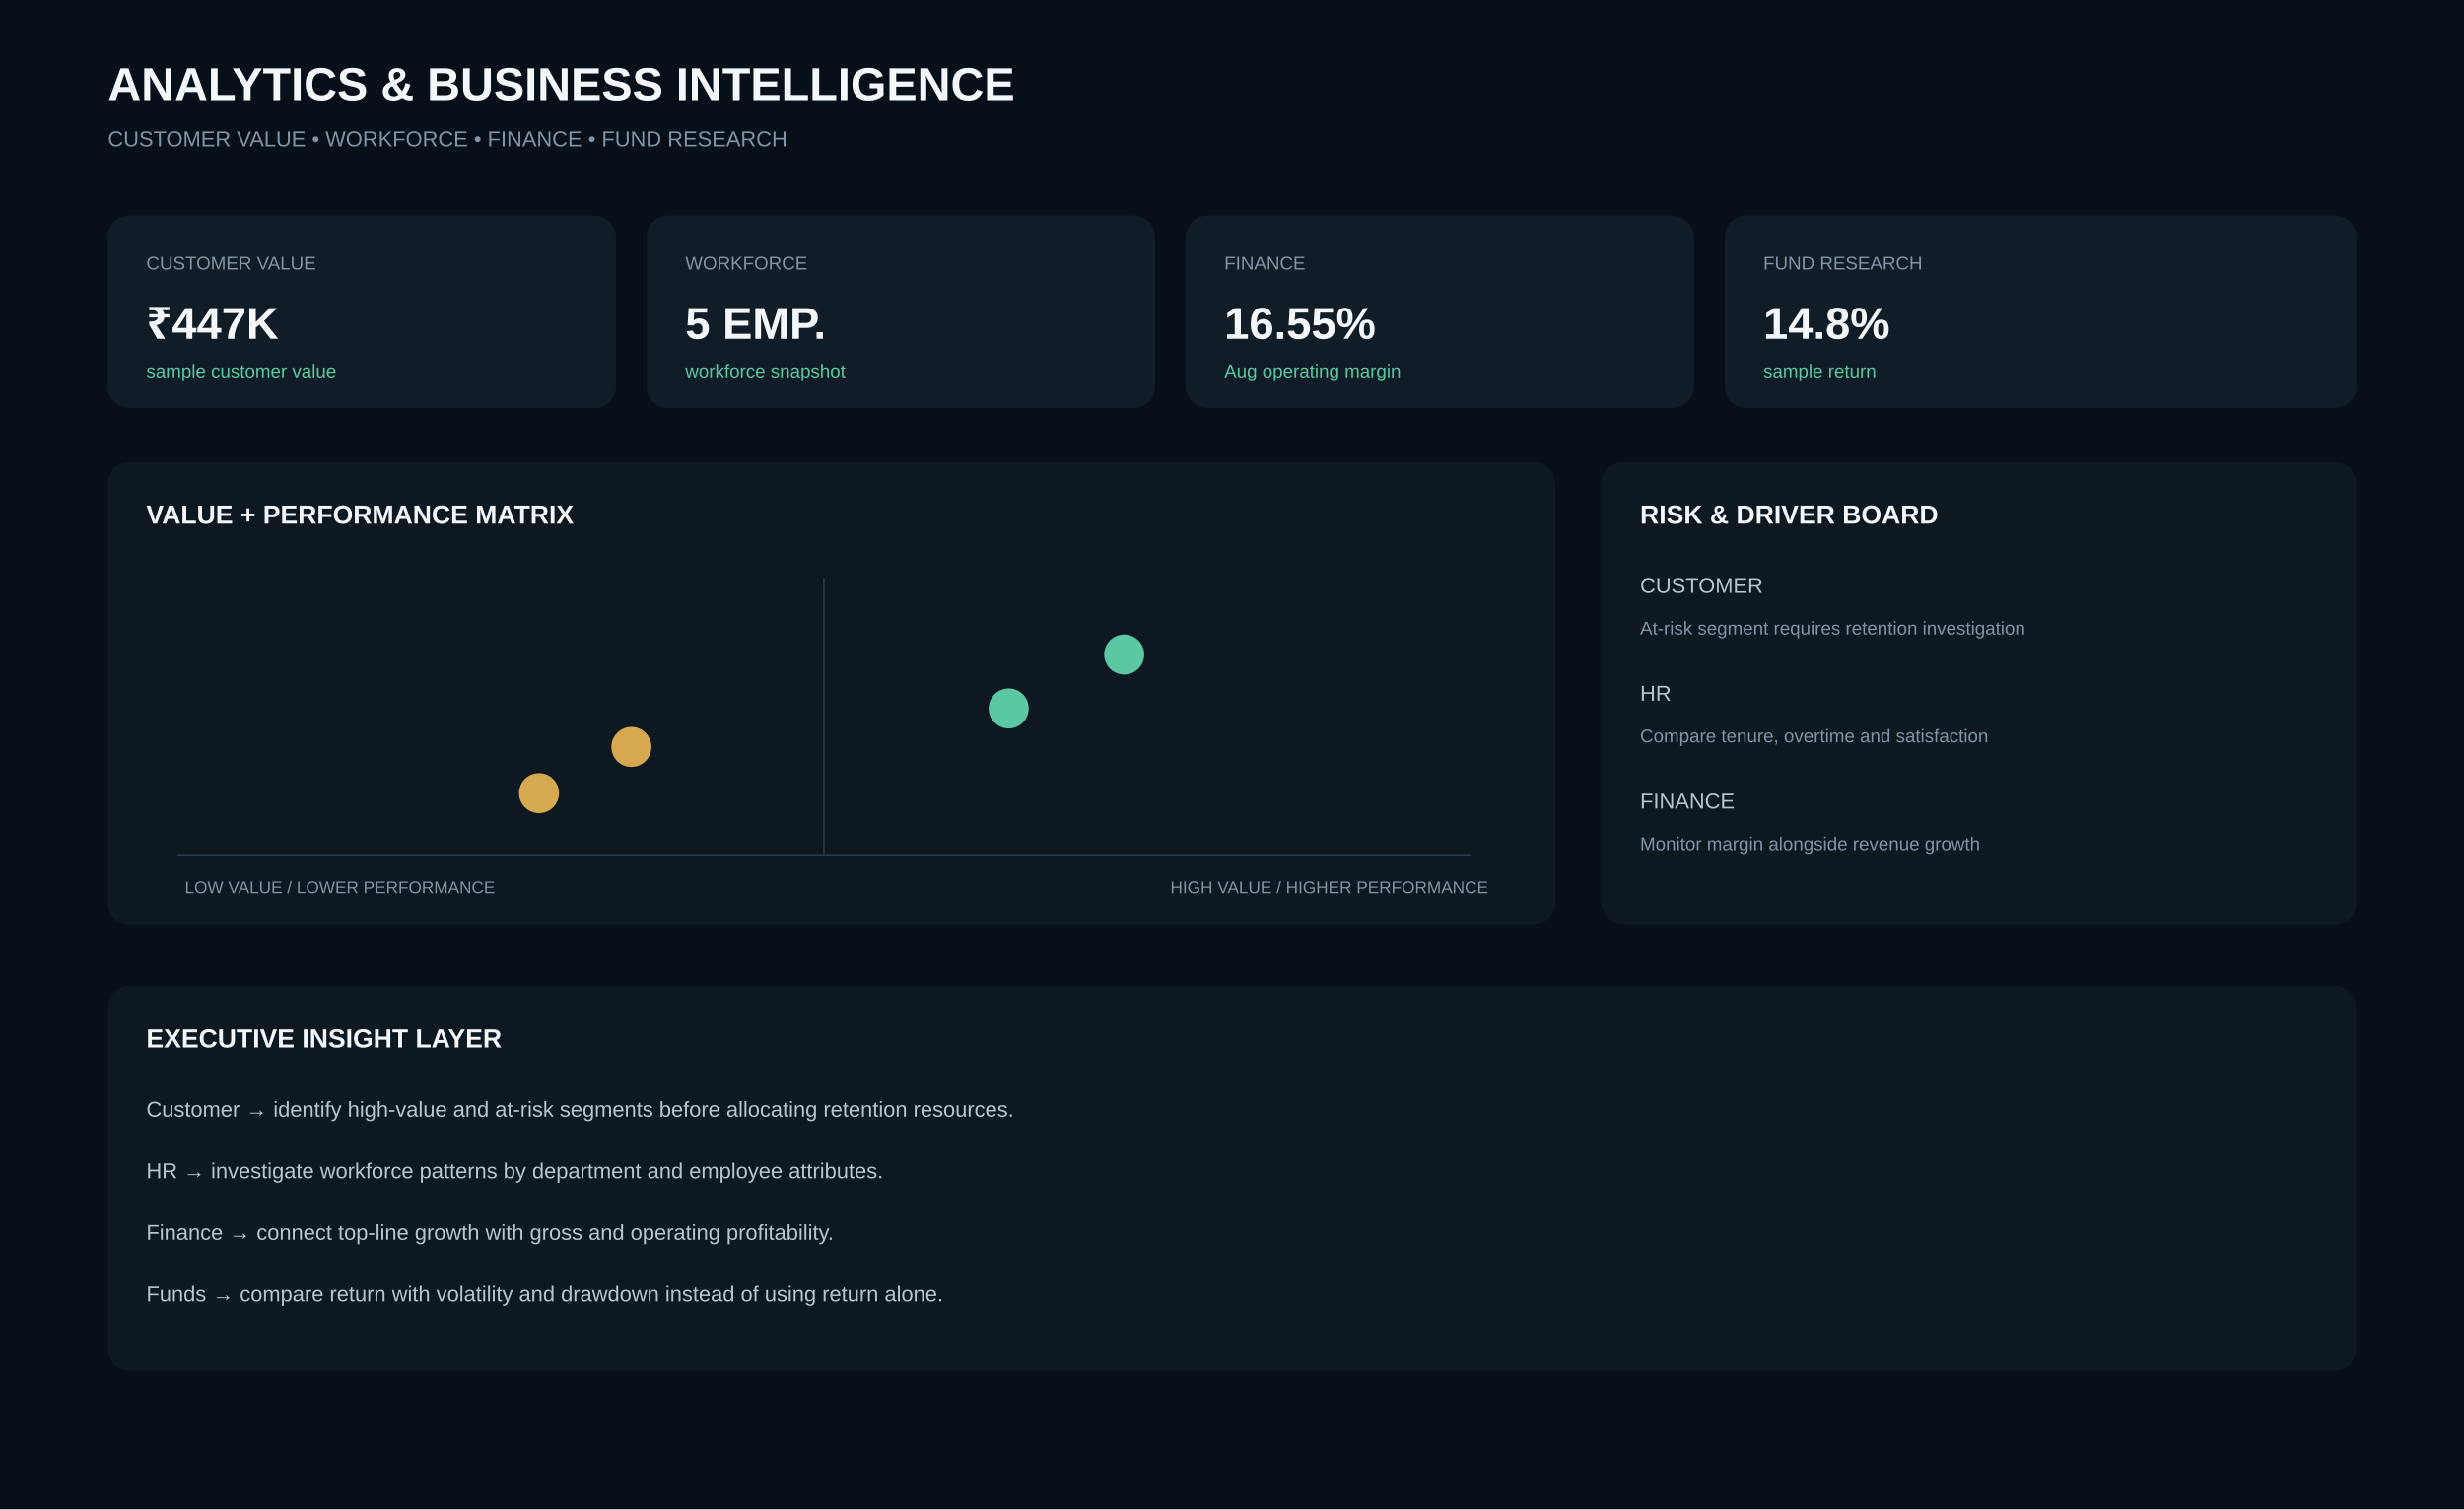
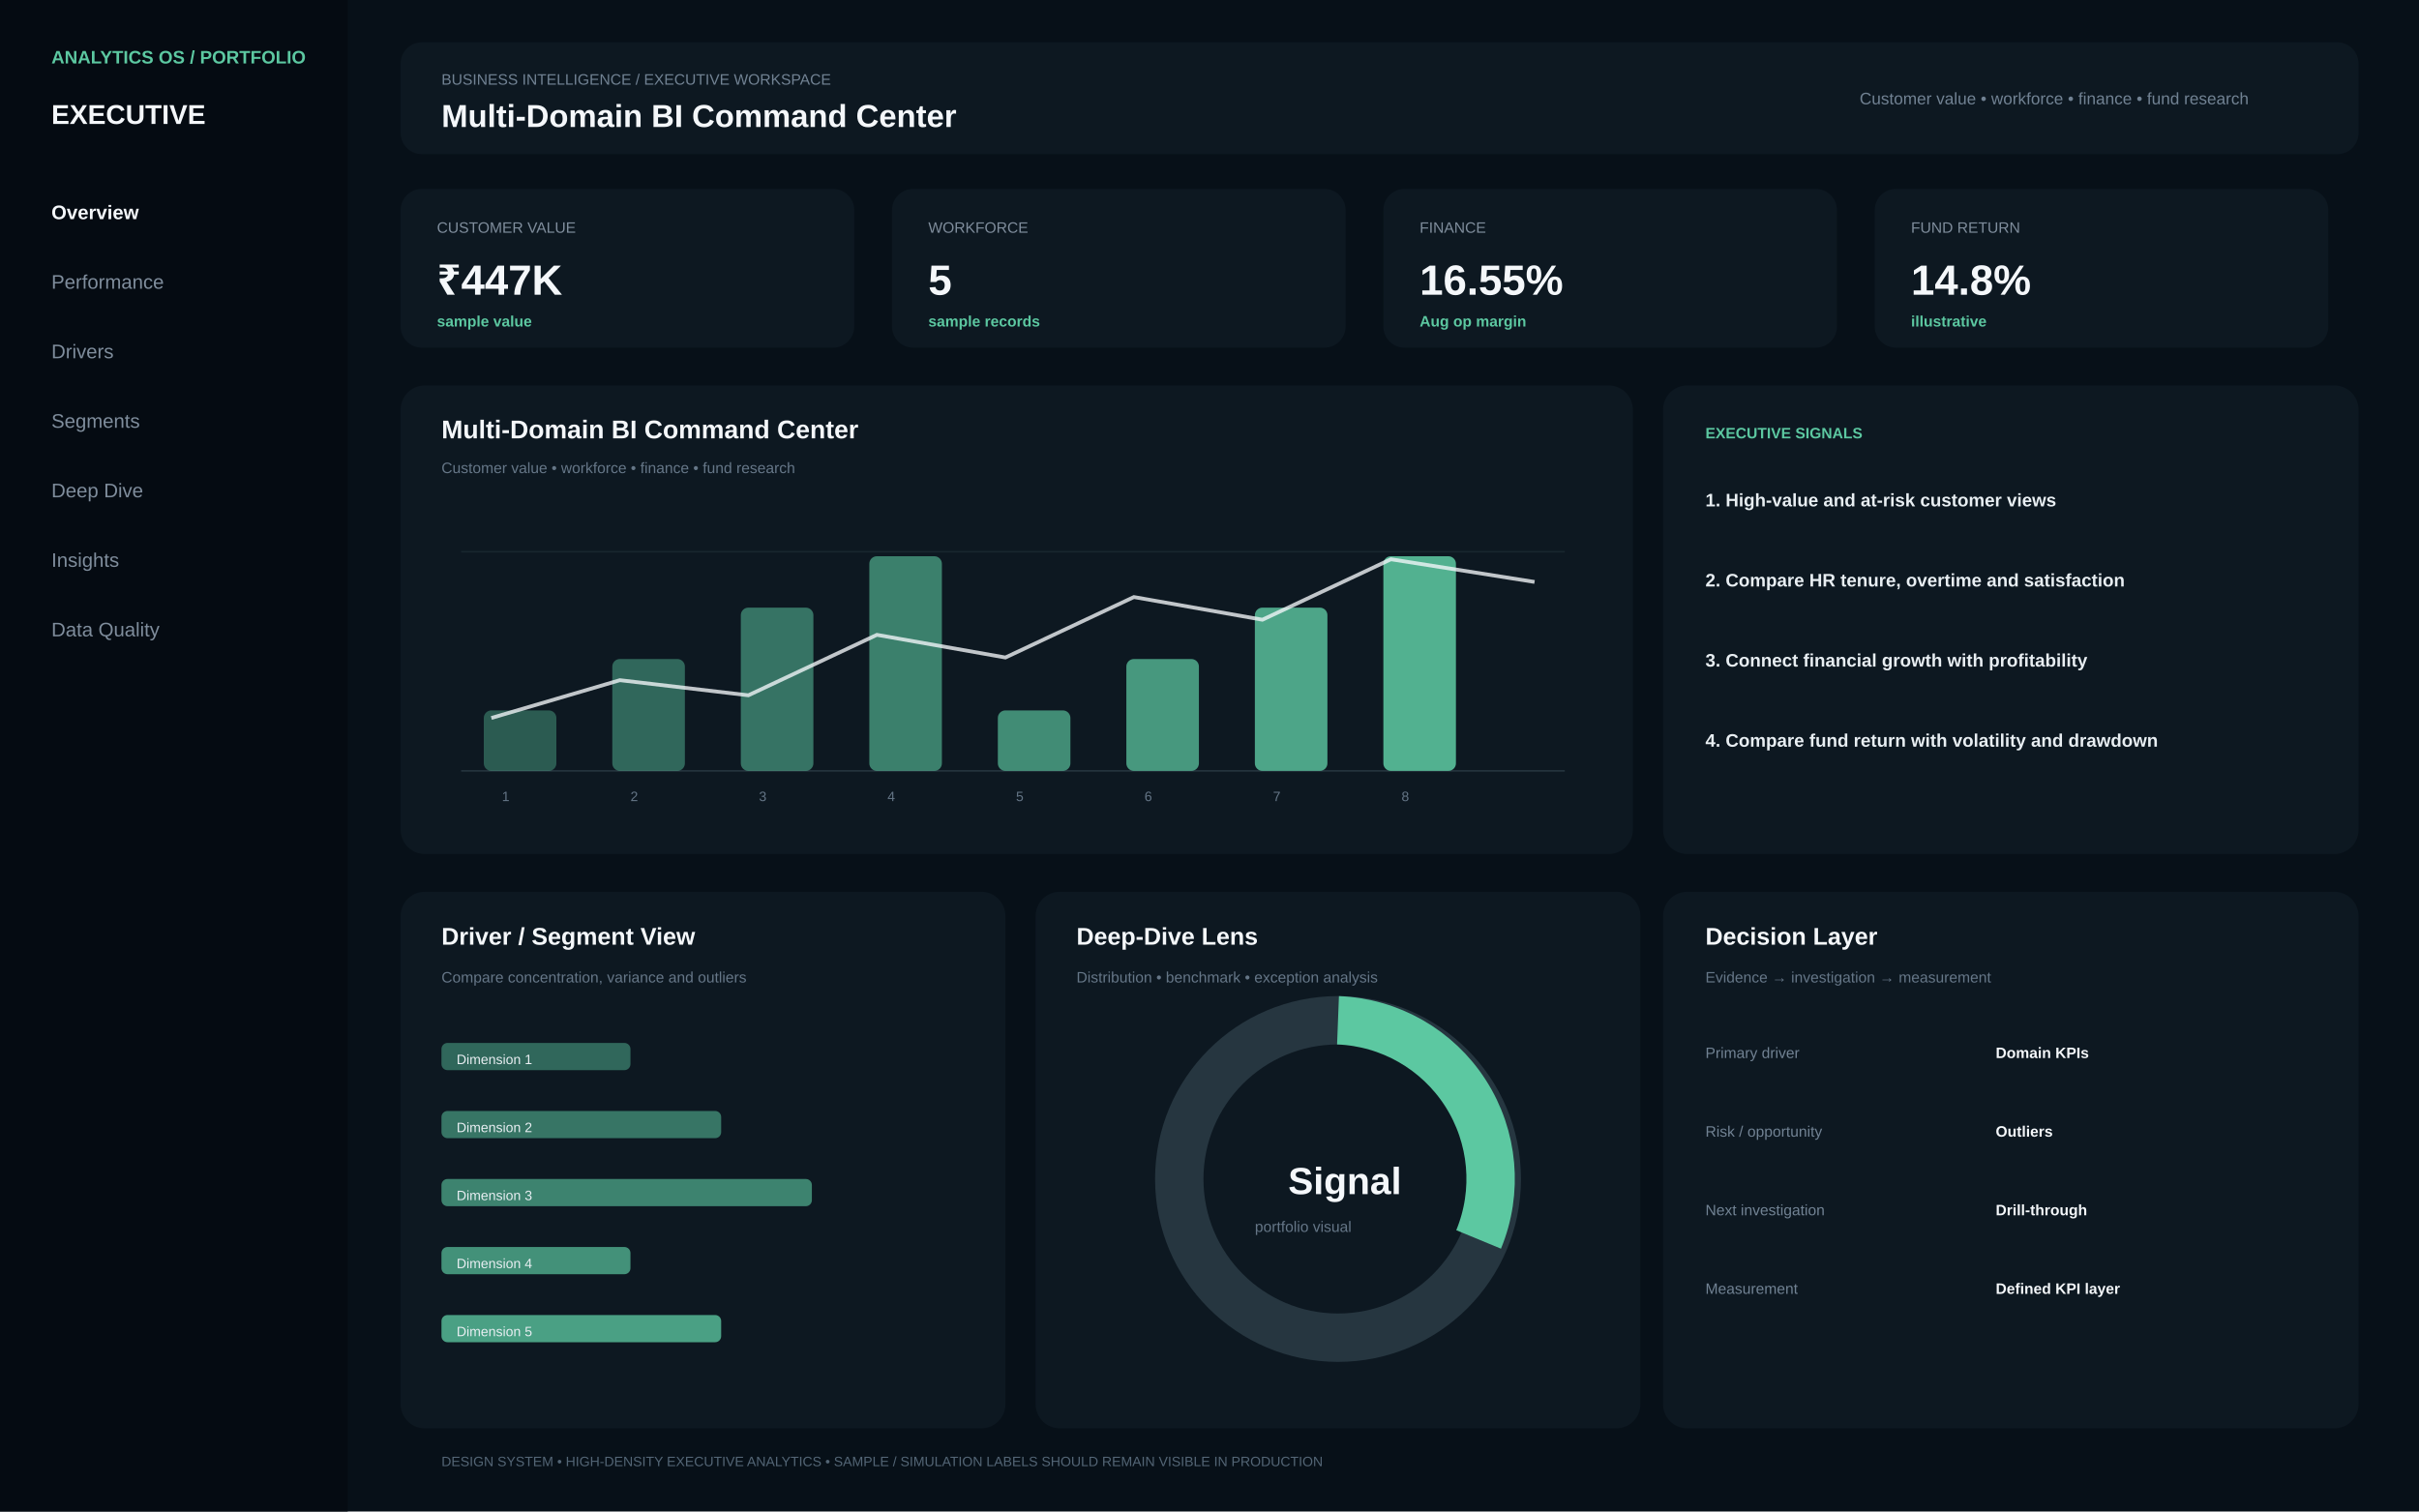
- <svg xmlns="http://www.w3.org/2000/svg" width="1600" height="980">
-   <rect width="1600" height="980" fill="#071018" />
+ <svg xmlns="http://www.w3.org/2000/svg" width="1600" height="1000" viewBox="0 0 1600 1000">
+   <rect width="1600" height="1000" fill="#071018" />
+   <rect width="230" height="1000" fill="#050B12" />
  <g font-family="Arial">
-     <text x="70" y="65" fill="#F4F7FA" font-size="30" font-weight="700">ANALYTICS &amp; BUSINESS INTELLIGENCE</text>
-     <text x="70" y="95" fill="#8293A3" font-size="14">CUSTOMER VALUE • WORKFORCE • FINANCE • FUND RESEARCH</text>
-     <g fill="#101D27">
-       <rect x="70" y="140" width="330" height="125" rx="14" />
-       <rect x="420" y="140" width="330" height="125" rx="14" />
-       <rect x="770" y="140" width="330" height="125" rx="14" />
-       <rect x="1120" y="140" width="410" height="125" rx="14" />
-     </g>
-     <g fill="#8293A3" font-size="12">
-       <text x="95" y="175">CUSTOMER VALUE</text>
-       <text x="445" y="175">WORKFORCE</text>
-       <text x="795" y="175">FINANCE</text>
-       <text x="1145" y="175">FUND RESEARCH</text>
-     </g>
-     <g fill="#F4F7FA" font-size="29" font-weight="700">
-       <text x="95" y="220">₹447K</text>
-       <text x="445" y="220">5 EMP.</text>
-       <text x="795" y="220">16.55%</text>
-       <text x="1145" y="220">14.8%</text>
-     </g>
-     <g fill="#5CC8A1" font-size="12">
-       <text x="95" y="245">sample customer value</text>
-       <text x="445" y="245">workforce snapshot</text>
-       <text x="795" y="245">Aug operating margin</text>
-       <text x="1145" y="245">sample return</text>
-     </g>
-     <rect x="70" y="300" width="940" height="300" rx="14" fill="#0D1821" />
-     <text x="95" y="340" fill="#F4F7FA" font-size="17" font-weight="700">VALUE + PERFORMANCE MATRIX</text>
-     <line x1="115" y1="555" x2="955" y2="555" stroke="#2A3A46" />
-     <line x1="535" y1="375" x2="535" y2="555" stroke="#2A3A46" />
-     <circle cx="730" cy="425" r="13" fill="#5CC8A1" />
-     <circle cx="655" cy="460" r="13" fill="#5CC8A1" />
-     <circle cx="410" cy="485" r="13" fill="#D6A84F" />
-     <circle cx="350" cy="515" r="13" fill="#D6A84F" />
-     <text x="120" y="580" fill="#8293A3" font-size="11">LOW VALUE / LOWER PERFORMANCE</text>
-     <text x="760" y="580" fill="#8293A3" font-size="11">HIGH VALUE / HIGHER PERFORMANCE</text>
-     <rect x="1040" y="300" width="490" height="300" rx="14" fill="#0D1821" />
-     <text x="1065" y="340" fill="#F4F7FA" font-size="17" font-weight="700">RISK &amp; DRIVER BOARD</text>
-     <text x="1065" y="385" fill="#B8C5CF" font-size="14">CUSTOMER</text>
-     <text x="1065" y="412" fill="#8293A3" font-size="12">At-risk segment requires retention investigation</text>
-     <text x="1065" y="455" fill="#B8C5CF" font-size="14">HR</text>
-     <text x="1065" y="482" fill="#8293A3" font-size="12">Compare tenure, overtime and satisfaction</text>
-     <text x="1065" y="525" fill="#B8C5CF" font-size="14">FINANCE</text>
-     <text x="1065" y="552" fill="#8293A3" font-size="12">Monitor margin alongside revenue growth</text>
-     <rect x="70" y="640" width="1460" height="250" rx="14" fill="#0D1821" />
-     <text x="95" y="680" fill="#F4F7FA" font-size="17" font-weight="700">EXECUTIVE INSIGHT LAYER</text>
-     <text x="95" y="725" fill="#B8C5CF" font-size="14">Customer → identify high-value and at-risk segments before allocating retention resources.</text>
-     <text x="95" y="765" fill="#B8C5CF" font-size="14">HR → investigate workforce patterns by department and employee attributes.</text>
-     <text x="95" y="805" fill="#B8C5CF" font-size="14">Finance → connect top-line growth with gross and operating profitability.</text>
-     <text x="95" y="845" fill="#B8C5CF" font-size="14">Funds → compare return with volatility and drawdown instead of using return alone.</text>
+     <text x="34" y="42" fill="#5CC8A1" font-size="12" font-weight="700">ANALYTICS OS / PORTFOLIO</text>
+     <text x="34" y="82" fill="#F4F7FA" font-size="18" font-weight="700">EXECUTIVE</text>
+     <text x="34" y="145" fill="#F4F7FA" font-size="13" font-weight="700">Overview</text>
+     <text x="34" y="191" fill="#7F8D9C" font-size="13">Performance</text>
+     <text x="34" y="237" fill="#7F8D9C" font-size="13">Drivers</text>
+     <text x="34" y="283" fill="#7F8D9C" font-size="13">Segments</text>
+     <text x="34" y="329" fill="#7F8D9C" font-size="13">Deep Dive</text>
+     <text x="34" y="375" fill="#7F8D9C" font-size="13">Insights</text>
+     <text x="34" y="421" fill="#7F8D9C" font-size="13">Data Quality</text>
+     <rect x="265" y="28" width="1295" height="74" rx="14" fill="#0D1821" />
+     <text x="292" y="56" fill="#718293" font-size="10">BUSINESS INTELLIGENCE / EXECUTIVE WORKSPACE</text>
+     <text x="292" y="84" fill="#F4F7FA" font-size="21" font-weight="700">Multi-Domain BI Command Center</text>
+     <text x="1230" y="69" fill="#718293" font-size="11">Customer value • workforce • finance • fund research</text>
+     <rect x="265" y="125" width="300" height="105" rx="14" fill="#0D1821" />
+     <text x="289" y="154" fill="#7F8D9C" font-size="10">CUSTOMER VALUE</text>
+     <text x="289" y="195" fill="#F4F7FA" font-size="28" font-weight="700">₹447K</text>
+     <text x="289" y="216" fill="#5CC8A1" font-size="10" font-weight="700">sample value</text>
+     <rect x="590" y="125" width="300" height="105" rx="14" fill="#0D1821" />
+     <text x="614" y="154" fill="#7F8D9C" font-size="10">WORKFORCE</text>
+     <text x="614" y="195" fill="#F4F7FA" font-size="28" font-weight="700">5</text>
+     <text x="614" y="216" fill="#5CC8A1" font-size="10" font-weight="700">sample records</text>
+     <rect x="915" y="125" width="300" height="105" rx="14" fill="#0D1821" />
+     <text x="939" y="154" fill="#7F8D9C" font-size="10">FINANCE</text>
+     <text x="939" y="195" fill="#F4F7FA" font-size="28" font-weight="700">16.55%</text>
+     <text x="939" y="216" fill="#5CC8A1" font-size="10" font-weight="700">Aug op margin</text>
+     <rect x="1240" y="125" width="300" height="105" rx="14" fill="#0D1821" />
+     <text x="1264" y="154" fill="#7F8D9C" font-size="10">FUND RETURN</text>
+     <text x="1264" y="195" fill="#F4F7FA" font-size="28" font-weight="700">14.8%</text>
+     <text x="1264" y="216" fill="#5CC8A1" font-size="10" font-weight="700">illustrative</text>
+     <rect x="265" y="255" width="815" height="310" rx="16" fill="#0D1821" />
+     <text x="292" y="290" fill="#F4F7FA" font-size="17" font-weight="700">Multi-Domain BI Command Center</text>
+     <text x="292" y="313" fill="#657687" font-size="10">Customer value • workforce • finance • fund research</text>
+     <line x1="305" y1="510" x2="1035" y2="510" stroke="#263640" />
+     <line x1="305" y1="365" x2="1035" y2="365" stroke="#18262F" />
+     <rect x="320" y="470" width="48" height="40" rx="5" fill="#5CC8A1" opacity="0.38" />
+     <text x="332" y="530" fill="#647586" font-size="9">1</text>
+     <rect x="405" y="436" width="48" height="74" rx="5" fill="#5CC8A1" opacity="0.45" />
+     <text x="417" y="530" fill="#647586" font-size="9">2</text>
+     <rect x="490" y="402" width="48" height="108" rx="5" fill="#5CC8A1" opacity="0.52" />
+     <text x="502" y="530" fill="#647586" font-size="9">3</text>
+     <rect x="575" y="368" width="48" height="142" rx="5" fill="#5CC8A1" opacity="0.59" />
+     <text x="587" y="530" fill="#647586" font-size="9">4</text>
+     <rect x="660" y="470" width="48" height="40" rx="5" fill="#5CC8A1" opacity="0.66" />
+     <text x="672" y="530" fill="#647586" font-size="9">5</text>
+     <rect x="745" y="436" width="48" height="74" rx="5" fill="#5CC8A1" opacity="0.73" />
+     <text x="757" y="530" fill="#647586" font-size="9">6</text>
+     <rect x="830" y="402" width="48" height="108" rx="5" fill="#5CC8A1" opacity="0.8" />
+     <text x="842" y="530" fill="#647586" font-size="9">7</text>
+     <rect x="915" y="368" width="48" height="142" rx="5" fill="#5CC8A1" opacity="0.87" />
+     <text x="927" y="530" fill="#647586" font-size="9">8</text>
+     <polyline points="325,475 410,450 495,460 580,420 665,435 750,395 835,410 920,370 1015,385" fill="none" stroke="#F4F7FA" stroke-width="2.5" opacity=".78" />
+     <rect x="1100" y="255" width="460" height="310" rx="16" fill="#0D1821" />
+     <text x="1128" y="290" fill="#5CC8A1" font-size="10" font-weight="700">EXECUTIVE SIGNALS</text>
+     <text x="1128" y="335" fill="#E8EEF2" font-size="12" font-weight="600">1. High-value and at-risk customer views</text>
+     <text x="1128" y="388" fill="#E8EEF2" font-size="12" font-weight="600">2. Compare HR tenure, overtime and satisfaction</text>
+     <text x="1128" y="441" fill="#E8EEF2" font-size="12" font-weight="600">3. Connect financial growth with profitability</text>
+     <text x="1128" y="494" fill="#E8EEF2" font-size="12" font-weight="600">4. Compare fund return with volatility and drawdown</text>
+     <rect x="265" y="590" width="400" height="355" rx="16" fill="#0D1821" />
+     <text x="292" y="625" fill="#F4F7FA" font-size="16" font-weight="700">Driver / Segment View</text>
+     <text x="292" y="650" fill="#657687" font-size="10">Compare concentration, variance and outliers</text>
+     <rect x="292" y="690" width="125" height="18" rx="4" fill="#5CC8A1" opacity="0.45" />
+     <text x="302" y="704" fill="#E8EEF2" font-size="9">Dimension 1</text>
+     <rect x="292" y="735" width="185" height="18" rx="4" fill="#5CC8A1" opacity="0.53" />
+     <text x="302" y="749" fill="#E8EEF2" font-size="9">Dimension 2</text>
+     <rect x="292" y="780" width="245" height="18" rx="4" fill="#5CC8A1" opacity="0.61" />
+     <text x="302" y="794" fill="#E8EEF2" font-size="9">Dimension 3</text>
+     <rect x="292" y="825" width="125" height="18" rx="4" fill="#5CC8A1" opacity="0.69" />
+     <text x="302" y="839" fill="#E8EEF2" font-size="9">Dimension 4</text>
+     <rect x="292" y="870" width="185" height="18" rx="4" fill="#5CC8A1" opacity="0.77" />
+     <text x="302" y="884" fill="#E8EEF2" font-size="9">Dimension 5</text>
+     <rect x="685" y="590" width="400" height="355" rx="16" fill="#0D1821" />
+     <text x="712" y="625" fill="#F4F7FA" font-size="16" font-weight="700">Deep-Dive Lens</text>
+     <text x="712" y="650" fill="#657687" font-size="10">Distribution • benchmark • exception analysis</text>
+     <circle cx="885" cy="780" r="105" fill="none" stroke="#263640" stroke-width="32" />
+     <path d="M885 675 A105 105 0 0 1 978 820" fill="none" stroke="#5CC8A1" stroke-width="32" />
+     <text x="852" y="790" fill="#F4F7FA" font-size="25" font-weight="700">Signal</text>
+     <text x="830" y="815" fill="#657687" font-size="10">portfolio visual</text>
+     <rect x="1100" y="590" width="460" height="355" rx="16" fill="#0D1821" />
+     <text x="1128" y="625" fill="#F4F7FA" font-size="16" font-weight="700">Decision Layer</text>
+     <text x="1128" y="650" fill="#657687" font-size="10">Evidence → investigation → measurement</text>
+     <text x="1128" y="700" fill="#718293" font-size="10">Primary driver</text>
+     <text x="1320" y="700" fill="#F4F7FA" font-size="10" font-weight="600">Domain KPIs</text>
+     <text x="1128" y="752" fill="#718293" font-size="10">Risk / opportunity</text>
+     <text x="1320" y="752" fill="#F4F7FA" font-size="10" font-weight="600">Outliers</text>
+     <text x="1128" y="804" fill="#718293" font-size="10">Next investigation</text>
+     <text x="1320" y="804" fill="#F4F7FA" font-size="10" font-weight="600">Drill-through</text>
+     <text x="1128" y="856" fill="#718293" font-size="10">Measurement</text>
+     <text x="1320" y="856" fill="#F4F7FA" font-size="10" font-weight="600">Defined KPI layer</text>
+     <text x="292" y="970" fill="#536575" font-size="9">DESIGN SYSTEM • HIGH-DENSITY EXECUTIVE ANALYTICS • SAMPLE / SIMULATION LABELS SHOULD REMAIN VISIBLE IN PRODUCTION</text>
  </g>
</svg>
